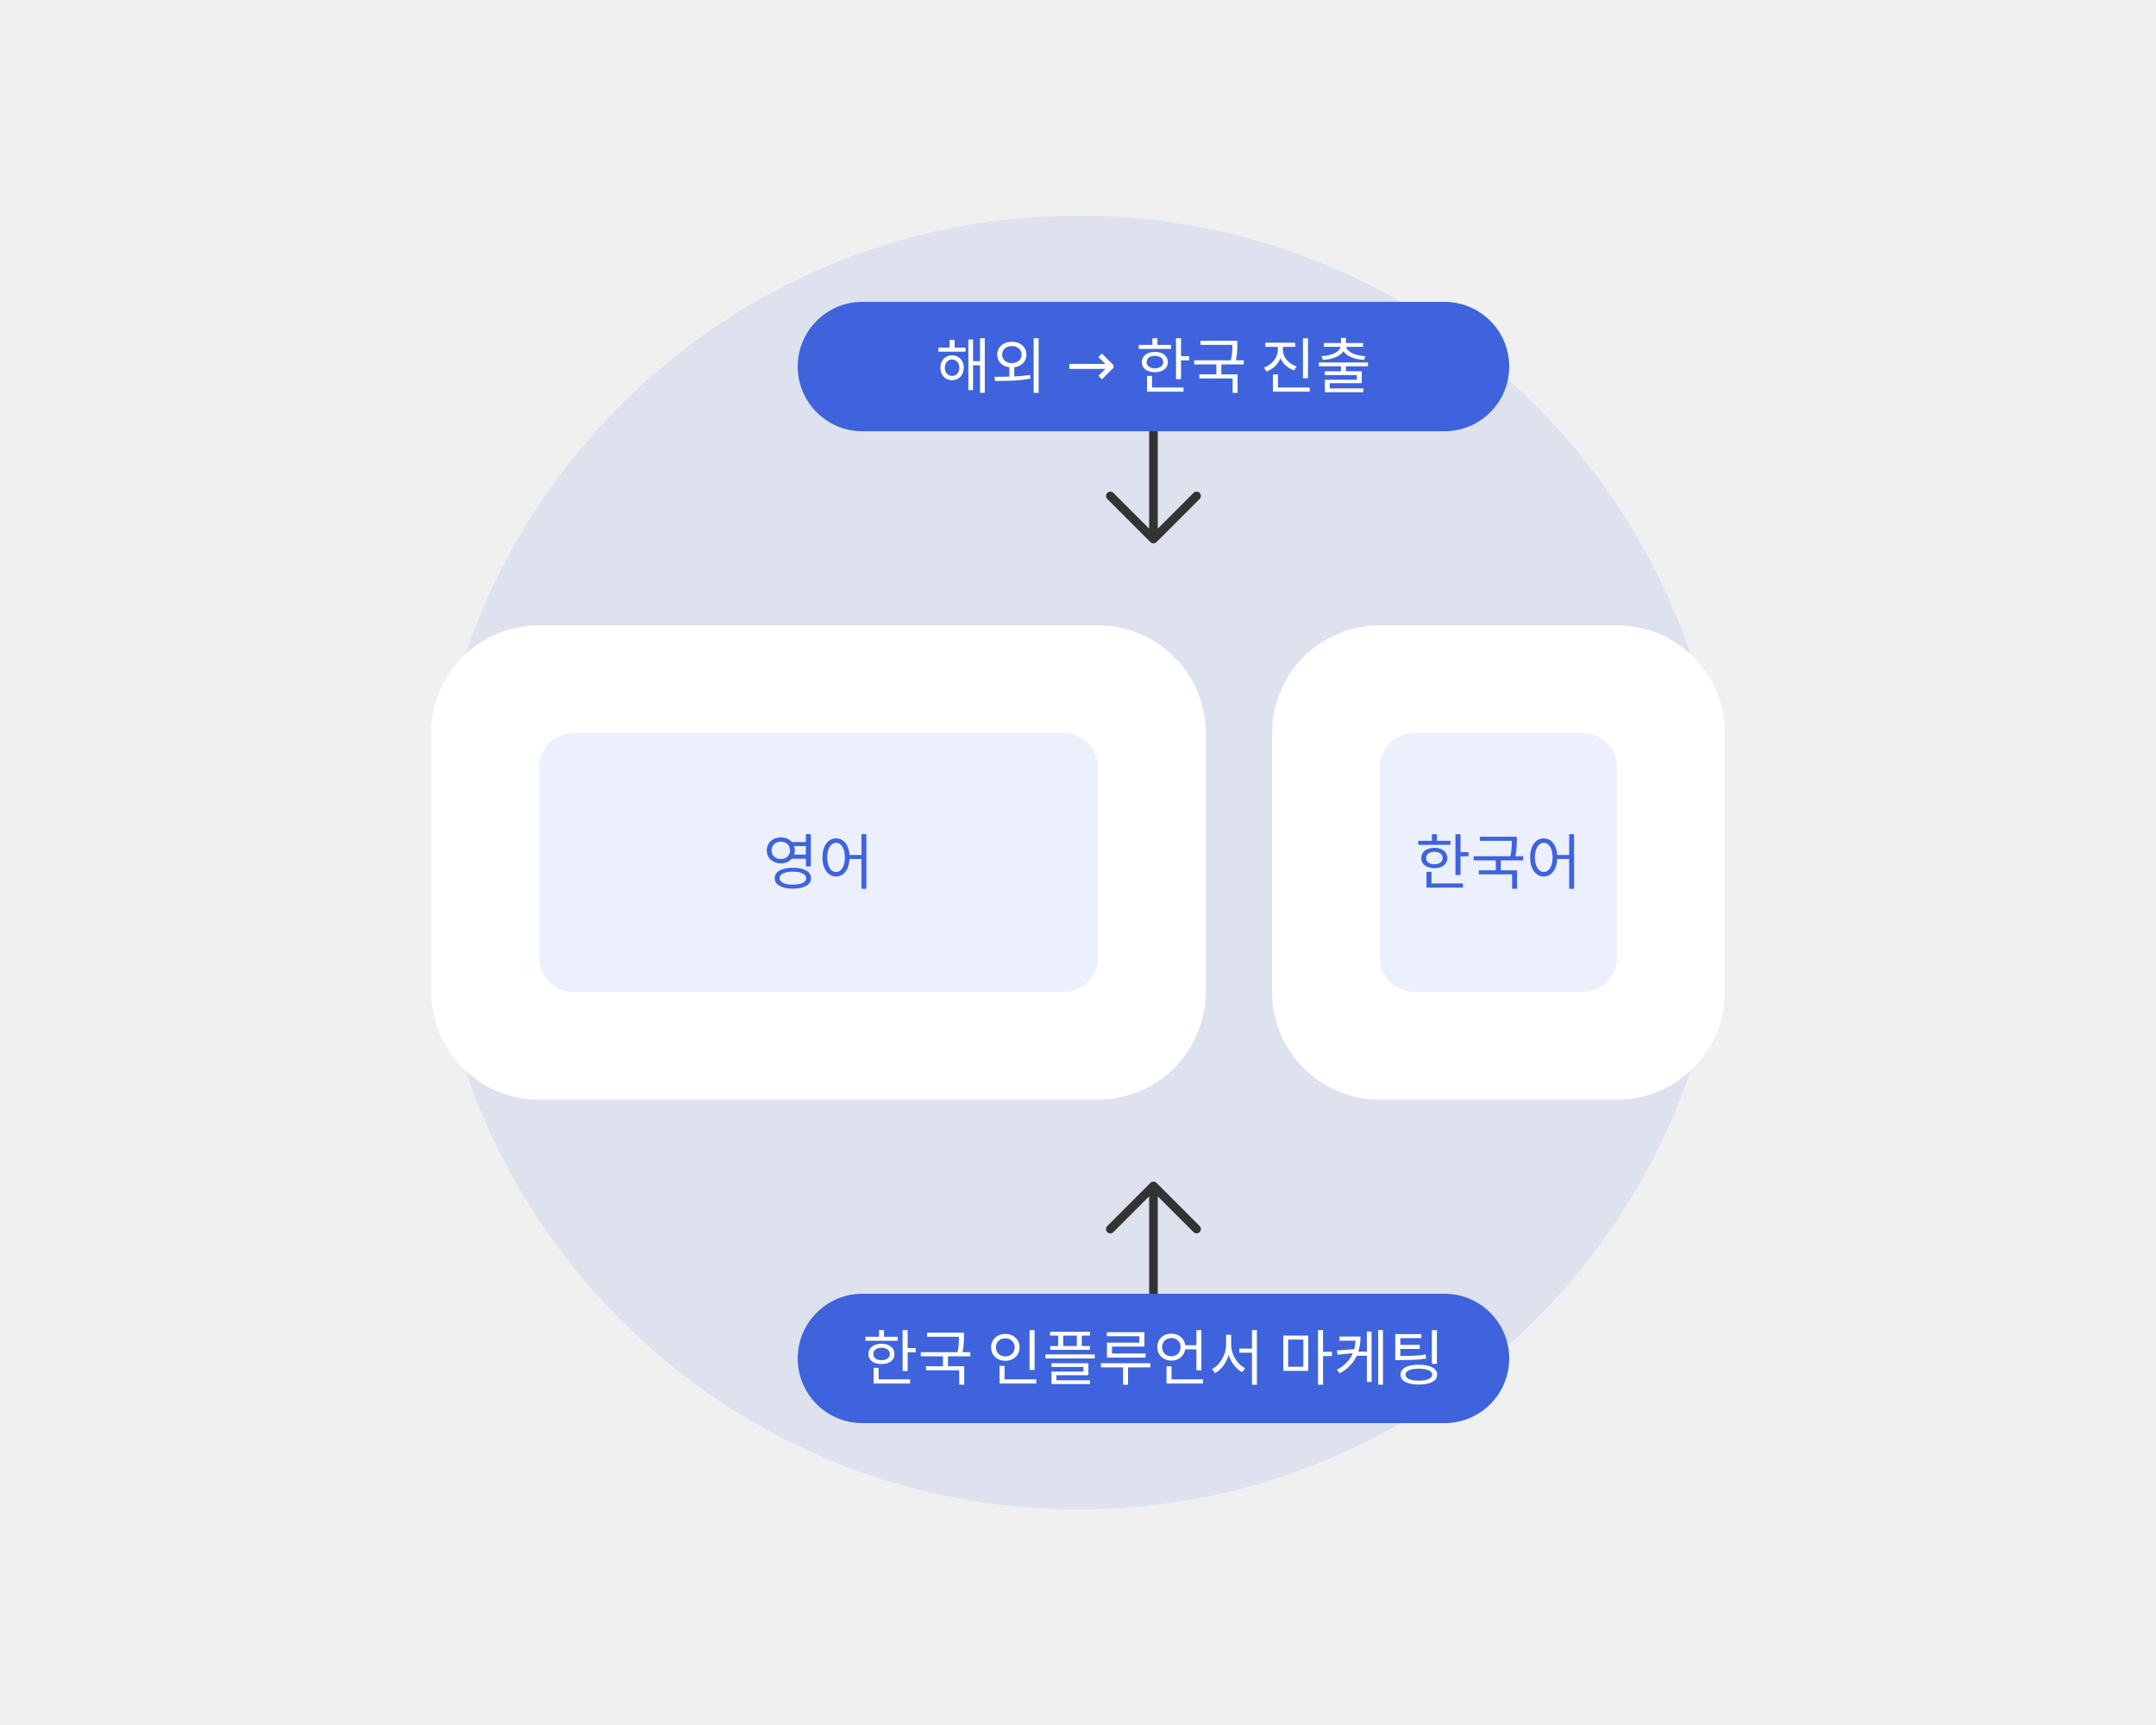
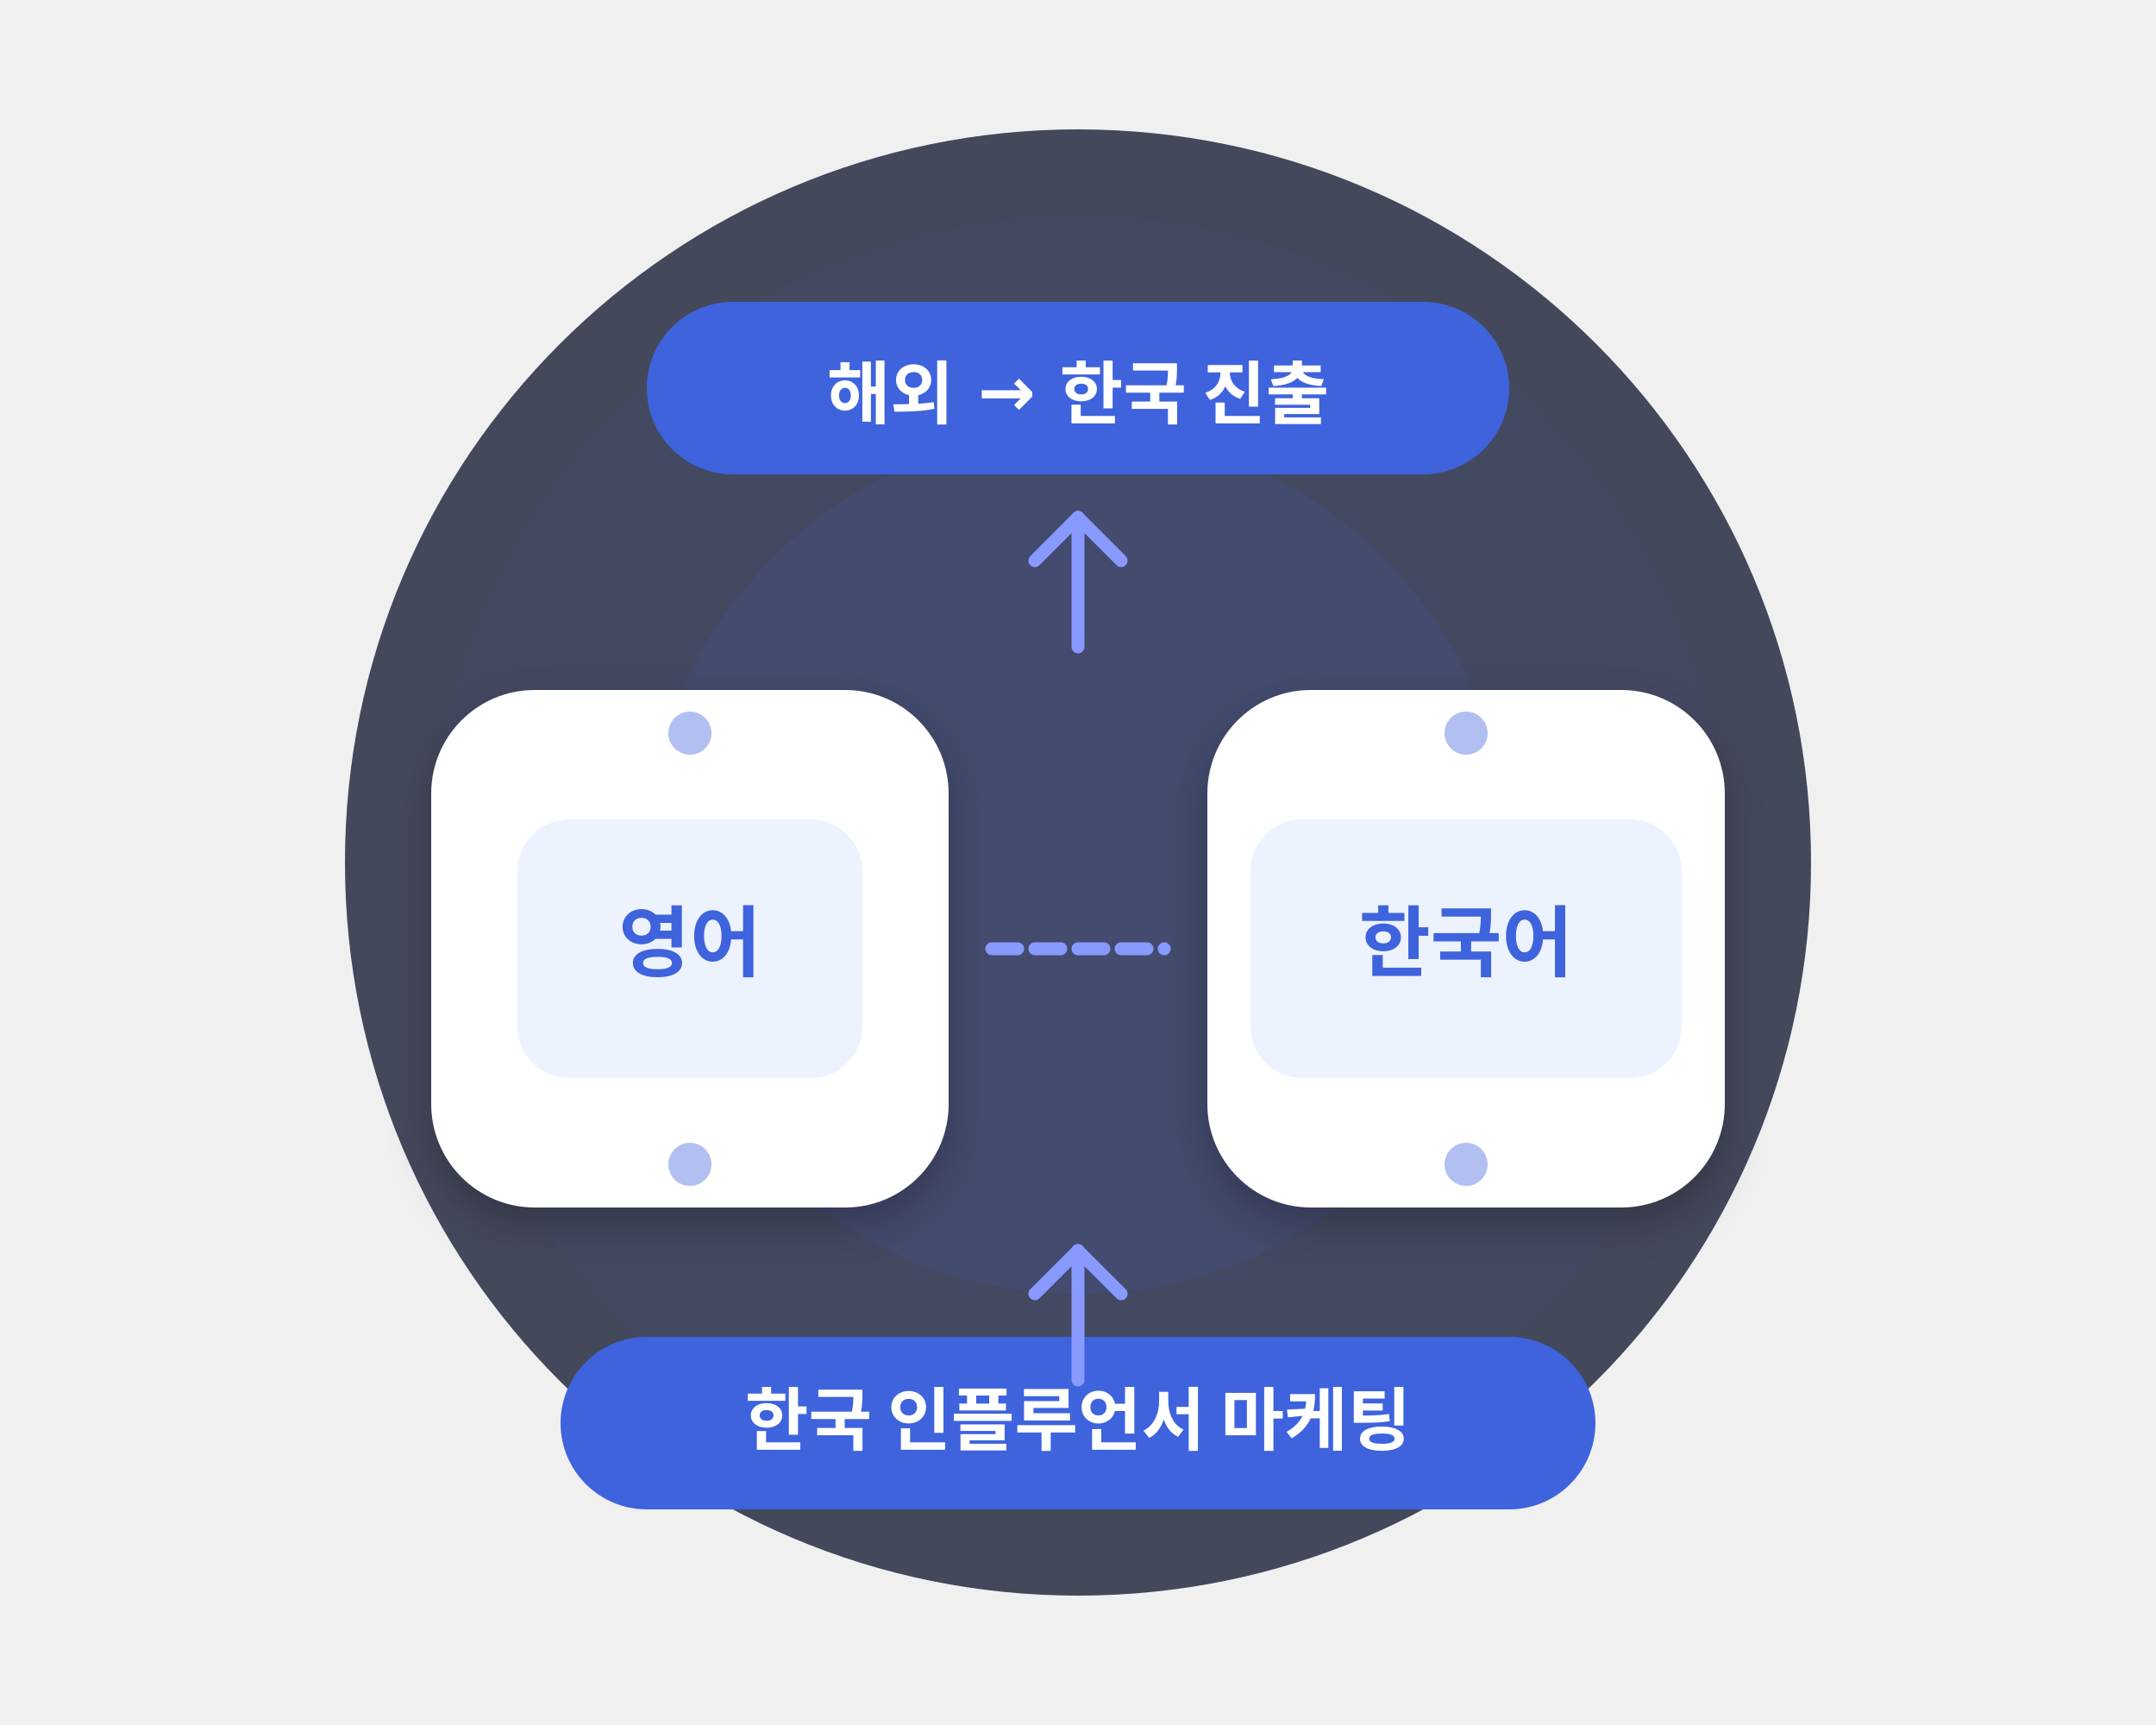
<svg xmlns="http://www.w3.org/2000/svg" width="500" height="400" viewBox="0 0 500 400" fill="none">
-   <circle cx="250" cy="200" r="150" fill="#3E63DD" fill-opacity="0.1" />
-   <path d="M100 170C100 156.193 111.193 145 125 145H254.625C268.432 145 279.625 156.193 279.625 170V230C279.625 243.807 268.432 255 254.625 255H125C111.193 255 100 243.807 100 230V170Z" fill="white" />
-   <rect x="125" y="170" width="129.625" height="60" rx="8" fill="#3E63DD" fill-opacity="0.1" />
-   <text x="189.812" y="205" text-anchor="middle" font-family="sans-serif" font-size="14" fill="#3E63DD">영어</text>
-   <path d="M295 170C295 156.193 306.193 145 320 145H375C388.807 145 400 156.193 400 170V230C400 243.807 388.807 255 375 255H320C306.193 255 295 243.807 295 230V170Z" fill="white" />
-   <rect x="320" y="170" width="55" height="60" rx="8" fill="#3E63DD" fill-opacity="0.1" />
-   <text x="347.5" y="205" text-anchor="middle" font-family="sans-serif" font-size="14" fill="#3E63DD">한국어</text>
-   <path d="M267.5 100L267.5 125M267.5 125L257.5 115M267.5 125L277.5 115" stroke="#333333" stroke-width="2" stroke-linecap="round" stroke-linejoin="round" />
-   <path d="M267.5 275L267.5 300M267.5 275L257.5 285M267.5 275L277.5 285" stroke="#333333" stroke-width="2" stroke-linecap="round" stroke-linejoin="round" />
-   <rect x="185" y="70" width="165" height="30" rx="15" fill="#3E63DD" />
-   <text x="267.5" y="90" text-anchor="middle" font-family="sans-serif" font-size="14" fill="white">해외 → 한국 진출</text>
-   <rect x="185" y="300" width="165" height="30" rx="15" fill="#3E63DD" />
-   <text x="267.5" y="320" text-anchor="middle" font-family="sans-serif" font-size="14" fill="white">한국 인플루언서 마케팅</text>
+   <circle cx="250" cy="200" r="170" fill="#1A1F36" fill-opacity="0.8" />
+   <circle cx="250" cy="200" r="150" fill="#3E63DD" fill-opacity="0.05" />
+   <circle cx="250" cy="200" r="100" fill="#3E63DD" fill-opacity="0.1" />
+   <rect x="150" y="70" width="200" height="40" rx="20" fill="#3E63DD" />
+   <text x="250" y="97" text-anchor="middle" font-family="sans-serif" font-size="16" font-weight="600" fill="white">해외 → 한국 진출</text>
+   <g filter="url(#filter0_d)">
+     <rect x="100" y="160" width="120" height="120" rx="24" fill="white" />
+     <rect x="120" y="190" width="80" height="60" rx="12" fill="#EDF2FF" />
+     <text x="160" y="225" text-anchor="middle" font-family="sans-serif" font-size="18" font-weight="600" fill="#3E63DD">영어</text>
+   </g>
+   <g filter="url(#filter1_d)">
+     <rect x="280" y="160" width="120" height="120" rx="24" fill="white" />
+     <rect x="290" y="190" width="100" height="60" rx="12" fill="#EDF2FF" />
+     <text x="340" y="225" text-anchor="middle" font-family="sans-serif" font-size="18" font-weight="600" fill="#3E63DD">한국어</text>
+   </g>
+   <rect x="130" y="310" width="240" height="40" rx="20" fill="#3E63DD" />
+   <text x="250" y="335" text-anchor="middle" font-family="sans-serif" font-size="16" font-weight="600" fill="white">한국 인플루언서 마케팅</text>
+   <path d="M250 120L250 150" stroke="#8899FF" stroke-width="3" stroke-linecap="round" />
+   <path d="M250 120L240 130" stroke="#8899FF" stroke-width="3" stroke-linecap="round" />
+   <path d="M250 120L260 130" stroke="#8899FF" stroke-width="3" stroke-linecap="round" />
+   <path d="M250 290L250 320" stroke="#8899FF" stroke-width="3" stroke-linecap="round" />
+   <path d="M250 290L240 300" stroke="#8899FF" stroke-width="3" stroke-linecap="round" />
+   <path d="M250 290L260 300" stroke="#8899FF" stroke-width="3" stroke-linecap="round" />
+   <path d="M230 220L270 220" stroke="#8899FF" stroke-width="3" stroke-linecap="round" stroke-dasharray="6 4" />
+   <defs>
+     <filter id="filter0_d" x="90" y="154" width="140" height="140" filterUnits="userSpaceOnUse" color-interpolation-filters="sRGB">
+       <feFlood flood-opacity="0" result="BackgroundImageFix" />
+       <feColorMatrix in="SourceAlpha" type="matrix" values="0 0 0 0 0 0 0 0 0 0 0 0 0 0 0 0 0 0 127 0" />
+       <feOffset dy="4" />
+       <feGaussianBlur stdDeviation="5" />
+       <feColorMatrix type="matrix" values="0 0 0 0 0 0 0 0 0 0 0 0 0 0 0 0 0 0 0.25 0" />
+       <feBlend mode="normal" in2="BackgroundImageFix" result="effect1_dropShadow" />
+       <feBlend mode="normal" in="SourceGraphic" in2="effect1_dropShadow" result="shape" />
+     </filter>
+     <filter id="filter1_d" x="270" y="154" width="140" height="140" filterUnits="userSpaceOnUse" color-interpolation-filters="sRGB">
+       <feFlood flood-opacity="0" result="BackgroundImageFix" />
+       <feColorMatrix in="SourceAlpha" type="matrix" values="0 0 0 0 0 0 0 0 0 0 0 0 0 0 0 0 0 0 127 0" />
+       <feOffset dy="4" />
+       <feGaussianBlur stdDeviation="5" />
+       <feColorMatrix type="matrix" values="0 0 0 0 0 0 0 0 0 0 0 0 0 0 0 0 0 0 0.25 0" />
+       <feBlend mode="normal" in2="BackgroundImageFix" result="effect1_dropShadow" />
+       <feBlend mode="normal" in="SourceGraphic" in2="effect1_dropShadow" result="shape" />
+     </filter>
+   </defs>
+   <circle cx="160" cy="170" r="5" fill="#3E63DD" fill-opacity="0.4" />
+   <circle cx="340" cy="170" r="5" fill="#3E63DD" fill-opacity="0.4" />
+   <circle cx="160" cy="270" r="5" fill="#3E63DD" fill-opacity="0.4" />
+   <circle cx="340" cy="270" r="5" fill="#3E63DD" fill-opacity="0.4" />
</svg>
